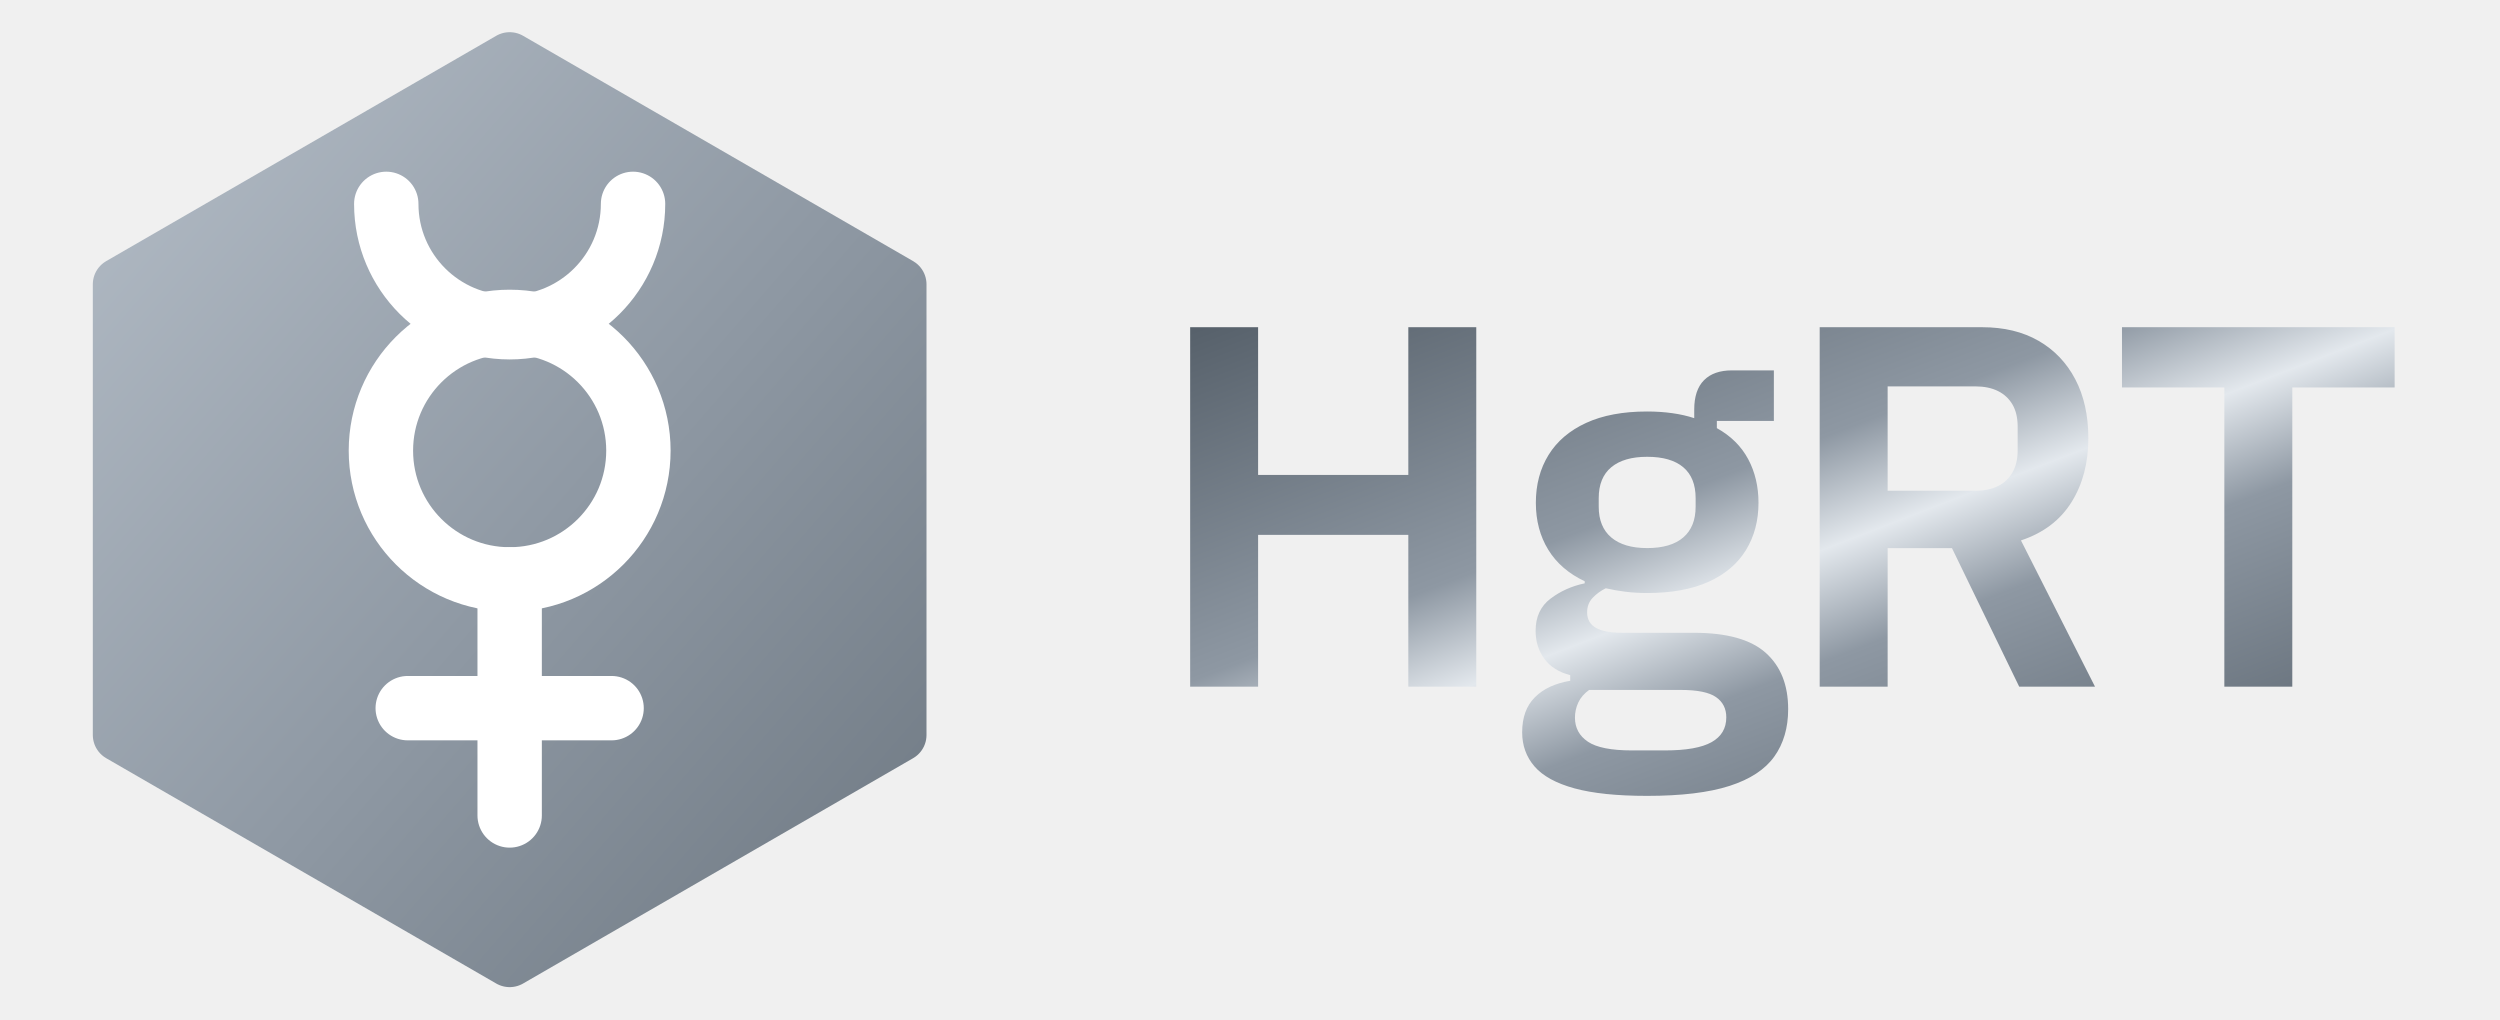
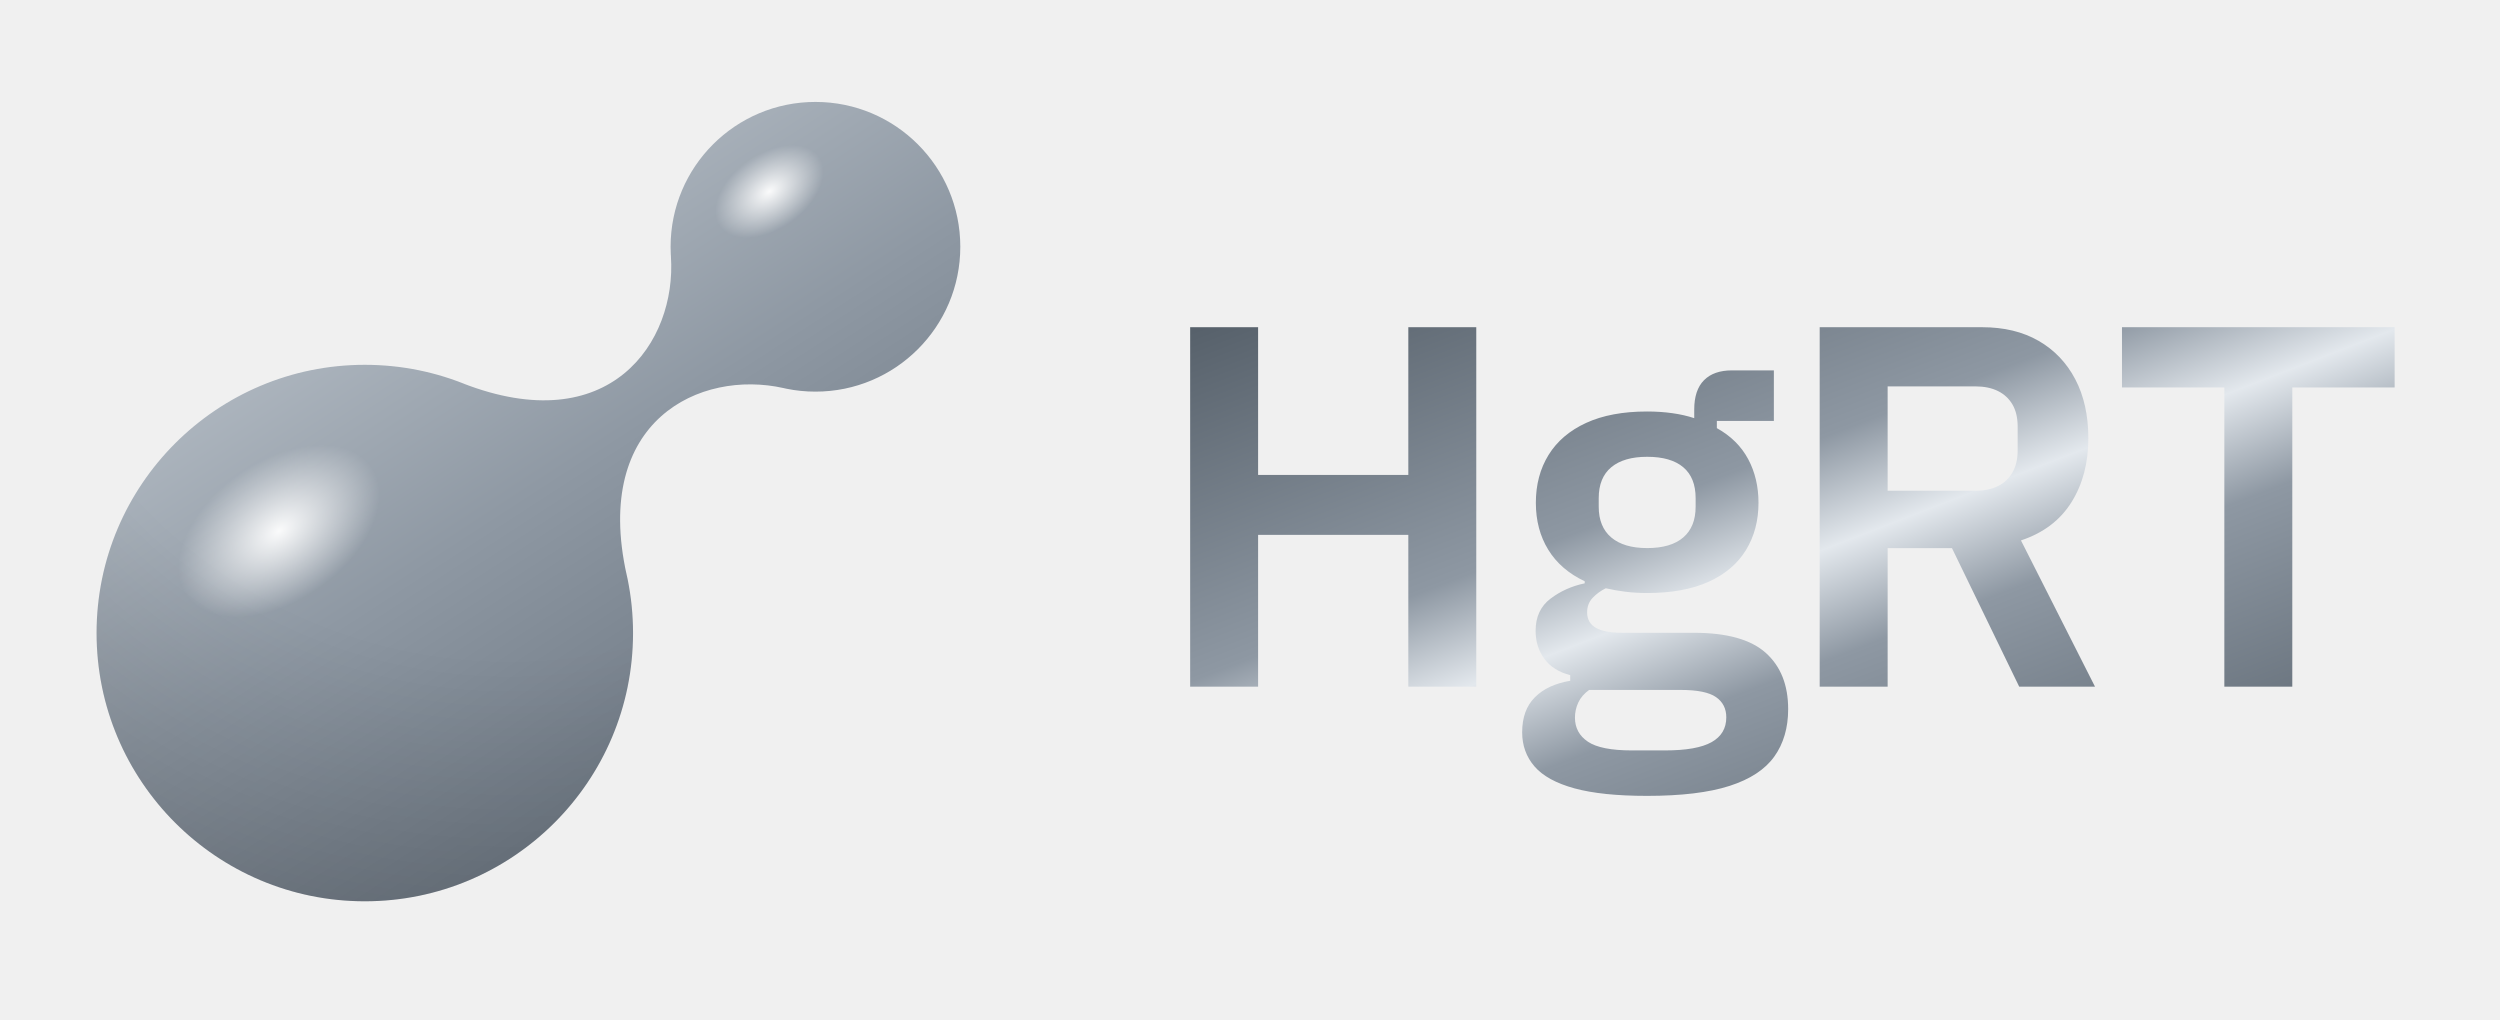
<svg xmlns="http://www.w3.org/2000/svg" viewBox="0 0 466 190" width="466" height="190">
  <defs>
-     <linearGradient id="hex" x1="0" y1="0" x2="1" y2="1">
-       <stop offset="0" stop-color="#b3bcc6" />
-       <stop offset="0.55" stop-color="#8e98a3" />
-       <stop offset="1" stop-color="#6f7983" />
+     <linearGradient id="hg" x1="0.15" y1="0" x2="0.85" y2="1">
+       <stop offset="0" stop-color="#c9d0d7" />
+       <stop offset="0.5" stop-color="#8e98a3" />
+       <stop offset="1" stop-color="#5d6772" />
    </linearGradient>
+     <radialGradient id="hl">
+       <stop offset="0" stop-color="#ffffff" stop-opacity=".95" />
+       <stop offset="1" stop-color="#ffffff" stop-opacity="0" />
+     </radialGradient>
+     <radialGradient id="rim" cx="0.5" cy="0.15" r="0.9">
+       <stop offset="0.55" stop-color="#000" stop-opacity="0" />
+       <stop offset="1" stop-color="#000" stop-opacity=".22" />
+     </radialGradient>
+     <clipPath id="drop">
+       <path d="M 18 118 a 50 50 0 1 0 100 0 a 50 50 0 1 0 -100 0 Z M 125 46 a 27 27 0 1 0 54 0 a 27 27 0 1 0 -54 0 Z M 116.81 107.16 C 110.41 78.33 130.51 68.84 146.07 72.34 A 27 27 0 0 0 125.06 47.83 C 126.14 63.74 113.69 82.16 86.18 71.42 Z" />
+     </clipPath>
    <linearGradient id="sheen" x1="0" y1="0" x2="1" y2="1">
      <stop offset="0" stop-color="#56606a" />
      <stop offset="0.38" stop-color="#8e98a3" />
      <stop offset="0.5" stop-color="#e3e8ed" />
      <stop offset="0.62" stop-color="#8e98a3" />
      <stop offset="1" stop-color="#56606a" />
    </linearGradient>
  </defs>
-   <polygon points="167.7,137.0 95.0,179.0 22.3,137.0 22.3,53.0 95.0,11.0 167.7,53.0" fill="url(#hex)" stroke="url(#hex)" stroke-width="10" stroke-linejoin="round" />
-   <path d="M 72 38 A 23 23 0 0 0 118 38" fill="none" stroke="#ffffff" stroke-width="12" stroke-linecap="round" stroke-linejoin="round" />
-   <circle cx="95" cy="84" r="24" fill="none" stroke="#ffffff" stroke-width="12" stroke-linecap="round" stroke-linejoin="round" />
-   <path d="M 95 108 L 95 152 M 76 132 L 114 132" fill="none" stroke="#ffffff" stroke-width="12" stroke-linecap="round" stroke-linejoin="round" />
+   <path d="M 18 118 a 50 50 0 1 0 100 0 a 50 50 0 1 0 -100 0 Z M 125 46 a 27 27 0 1 0 54 0 a 27 27 0 1 0 -54 0 Z M 116.81 107.16 C 110.41 78.33 130.51 68.84 146.07 72.34 A 27 27 0 0 0 125.06 47.83 C 126.14 63.74 113.69 82.16 86.18 71.42 Z" fill="url(#hg)" />
+   <g clip-path="url(#drop)">
+     <rect width="190" height="190" fill="url(#rim)" />
+     <ellipse cx="52.0" cy="99.0" rx="21.0" ry="13.0" transform="rotate(-35 52.0 99.0)" fill="url(#hl)" />
+     <ellipse cx="143.4" cy="35.7" rx="11.3" ry="7.0" transform="rotate(-35 143.4 35.7)" fill="url(#hl)" />
+   </g>
  <path d="M262.511 128.0V99.694H234.511V128.0H221.845V60.992H234.511V88.53H262.511V60.992H275.177V128.0ZM333.313 132.186Q333.313 137.409 330.726 141.026Q328.14 144.643 322.372 146.497Q316.604 148.352 307.012 148.352Q298.587 148.352 293.468 146.946Q288.35 145.54 286.04 142.871Q283.731 140.203 283.731 136.498Q283.731 132.331 286.113 129.959Q288.496 127.588 292.686 126.898V125.842Q289.558 125.057 287.899 122.836Q286.239 120.614 286.239 117.577Q286.239 113.697 289.011 111.594Q291.784 109.491 295.392 108.734V108.35Q290.909 106.238 288.596 102.471Q286.283 98.704 286.283 93.723Q286.283 88.635 288.655 84.795Q291.027 80.955 295.657 78.829Q300.287 76.703 307.005 76.703Q309.49 76.703 311.707 77.014Q313.924 77.324 315.804 77.946V76.338Q315.804 72.713 317.622 70.875Q319.44 69.037 322.85 69.037H330.648V78.464H320.022V79.805Q323.928 81.973 325.856 85.576Q327.784 89.178 327.784 93.723Q327.784 98.715 325.446 102.536Q323.109 106.356 318.478 108.448Q313.848 110.54 307.034 110.54Q304.906 110.54 302.947 110.295Q300.989 110.049 299.323 109.654Q297.939 110.326 296.89 111.419Q295.841 112.512 295.841 114.139Q295.841 116.077 297.446 117.014Q299.05 117.951 302.342 117.951H315.745Q324.961 117.951 329.137 121.692Q333.313 125.433 333.313 132.186ZM321.781 133.71Q321.781 131.275 319.864 129.939Q317.946 128.603 313.269 128.603H296.216Q294.831 129.591 294.2 130.933Q293.57 132.274 293.57 133.766Q293.57 136.624 295.984 138.251Q298.399 139.879 304.187 139.879H310.343Q316.302 139.879 319.041 138.336Q321.781 136.794 321.781 133.71ZM307.034 102.163Q311.456 102.163 313.761 100.183Q316.065 98.203 316.065 94.458V92.853Q316.065 89.04 313.761 87.094Q311.456 85.148 307.034 85.148Q302.679 85.148 300.341 87.094Q298.002 89.04 298.002 92.853V94.458Q298.002 98.203 300.341 100.183Q302.679 102.163 307.034 102.163ZM351.855 102.178V128.0H339.189V60.992H369.464Q375.591 60.992 380.004 63.538Q384.417 66.085 386.842 70.715Q389.267 75.345 389.267 81.692Q389.267 88.582 386.116 93.619Q382.964 98.656 376.707 100.733L390.51 128.0H376.382L363.849 102.178ZM351.855 91.476H368.178Q370.669 91.476 372.418 90.609Q374.166 89.742 375.129 88.055Q376.092 86.369 376.092 83.974V79.523Q376.092 77.061 375.129 75.408Q374.166 73.756 372.418 72.889Q370.669 72.022 368.178 72.022H351.855ZM446.362 72.225H427.283V128.0H414.617V72.225H395.538V60.992H446.362Z" fill="url(#sheen)" />
</svg>
